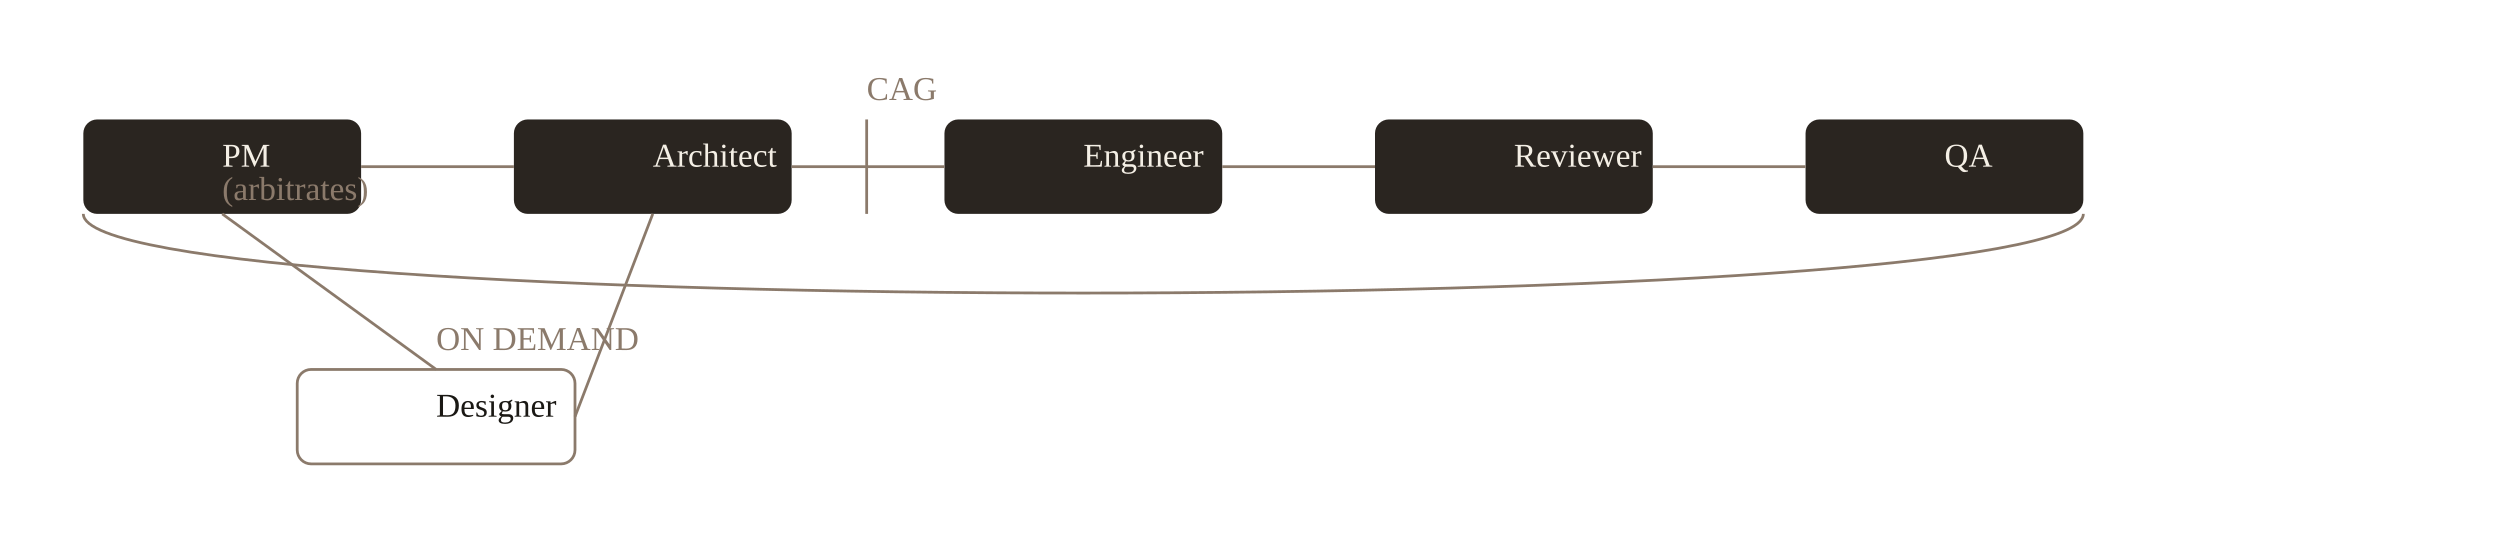
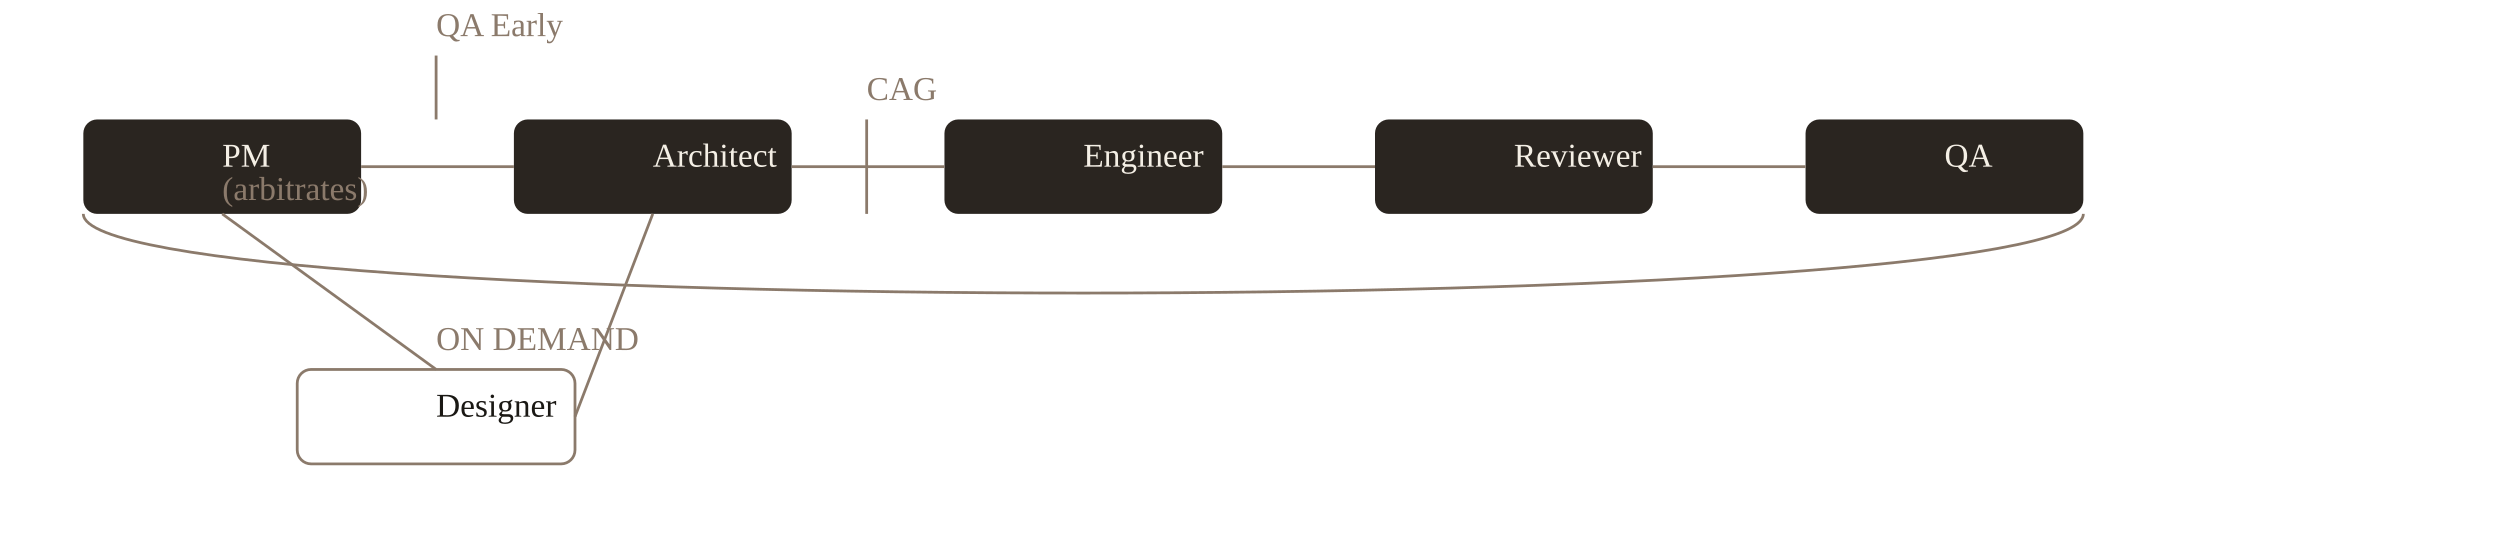
<svg xmlns="http://www.w3.org/2000/svg" viewBox="0 0 900 200" width="900" height="200" aria-label="Role pipeline flow diagram">
  <defs>
    <marker id="arrowhead" markerWidth="8" markerHeight="6" refX="8" refY="3" orient="auto">
      <polygon points="0 0, 8 3, 0 6" fill="#8B7A6B" />
    </marker>
  </defs>
  <rect x="30" y="43" width="100" height="34" rx="5" fill="#2A2520" />
  <rect x="185" y="43" width="100" height="34" rx="5" fill="#2A2520" />
  <rect x="340" y="43" width="100" height="34" rx="5" fill="#2A2520" />
  <rect x="495" y="43" width="100" height="34" rx="5" fill="#2A2520" />
  <rect x="650" y="43" width="100" height="34" rx="5" fill="#2A2520" />
  <text x="80" y="60" fontFamily="Geist Mono, monospace" fontSize="12" fontWeight="700" fill="#F4EFE5" textAnchor="middle" dominantBaseline="middle">PM</text>
  <text x="80" y="72" fontFamily="Geist Mono, monospace" fontSize="9" fill="#8B7A6B" textAnchor="middle">(arbitrates)</text>
  <text x="235" y="60" fontFamily="Geist Mono, monospace" fontSize="12" fontWeight="700" fill="#F4EFE5" textAnchor="middle" dominantBaseline="middle">Architect</text>
  <text x="390" y="60" fontFamily="Geist Mono, monospace" fontSize="12" fontWeight="700" fill="#F4EFE5" textAnchor="middle" dominantBaseline="middle">Engineer</text>
  <text x="545" y="60" fontFamily="Geist Mono, monospace" fontSize="12" fontWeight="700" fill="#F4EFE5" textAnchor="middle" dominantBaseline="middle">Reviewer</text>
  <text x="700" y="60" fontFamily="Geist Mono, monospace" fontSize="12" fontWeight="700" fill="#F4EFE5" textAnchor="middle" dominantBaseline="middle">QA</text>
  <line x1="130" y1="60" x2="185" y2="60" stroke="#8B7A6B" strokeWidth="1.5" fill="none" markerEnd="url(#arrowhead)" />
  <line x1="285" y1="60" x2="340" y2="60" stroke="#8B7A6B" strokeWidth="1.5" fill="none" markerEnd="url(#arrowhead)" />
  <line x1="440" y1="60" x2="495" y2="60" stroke="#8B7A6B" strokeWidth="1.5" fill="none" markerEnd="url(#arrowhead)" />
  <line x1="595" y1="60" x2="650" y2="60" stroke="#8B7A6B" strokeWidth="1.5" fill="none" markerEnd="url(#arrowhead)" />
  <path d="M 750,77 C 750,115 30,115 30,77" stroke="#8B7A6B" strokeWidth="1.5" fill="none" markerEnd="url(#arrowhead)" />
  <line x1="312" y1="43" x2="312" y2="77" stroke="#8B7A6B" strokeWidth="1" strokeDasharray="3 2" />
  <text x="312" y="36" fontFamily="Geist Mono, monospace" fontSize="9" fill="#8B7A6B" textAnchor="middle">CAG</text>
  <rect x="107" y="133" width="100" height="34" rx="5" fill="none" stroke="#8B7A6B" strokeWidth="1.5" strokeDasharray="4 3" />
  <text x="157" y="126" fontFamily="Geist Mono, monospace" fontSize="9" fontWeight="700" fill="#8B7A6B" textAnchor="middle" letterSpacing="2">ON DEMAND</text>
  <line x1="80" y1="77" x2="157" y2="133" stroke="#8B7A6B" strokeWidth="1.5" fill="none" strokeDasharray="3 3" />
  <line x1="207" y1="150" x2="235" y2="77" stroke="#8B7A6B" strokeWidth="1.5" fill="none" strokeDasharray="3 3" markerEnd="url(#arrowhead)" />
  <text x="157" y="150" fontFamily="Geist Mono, monospace" fontSize="12" fontWeight="700" fill="#1A1814" textAnchor="middle" dominantBaseline="middle">Designer</text>
+   <line x1="157" y1="20" x2="157" y2="43" stroke="#8B7A6B" strokeWidth="1" strokeDasharray="3 2" />
+   <text x="157" y="13" fontFamily="Geist Mono, monospace" fontSize="9" fill="#8B7A6B" textAnchor="middle">QA Early</text>
</svg>
